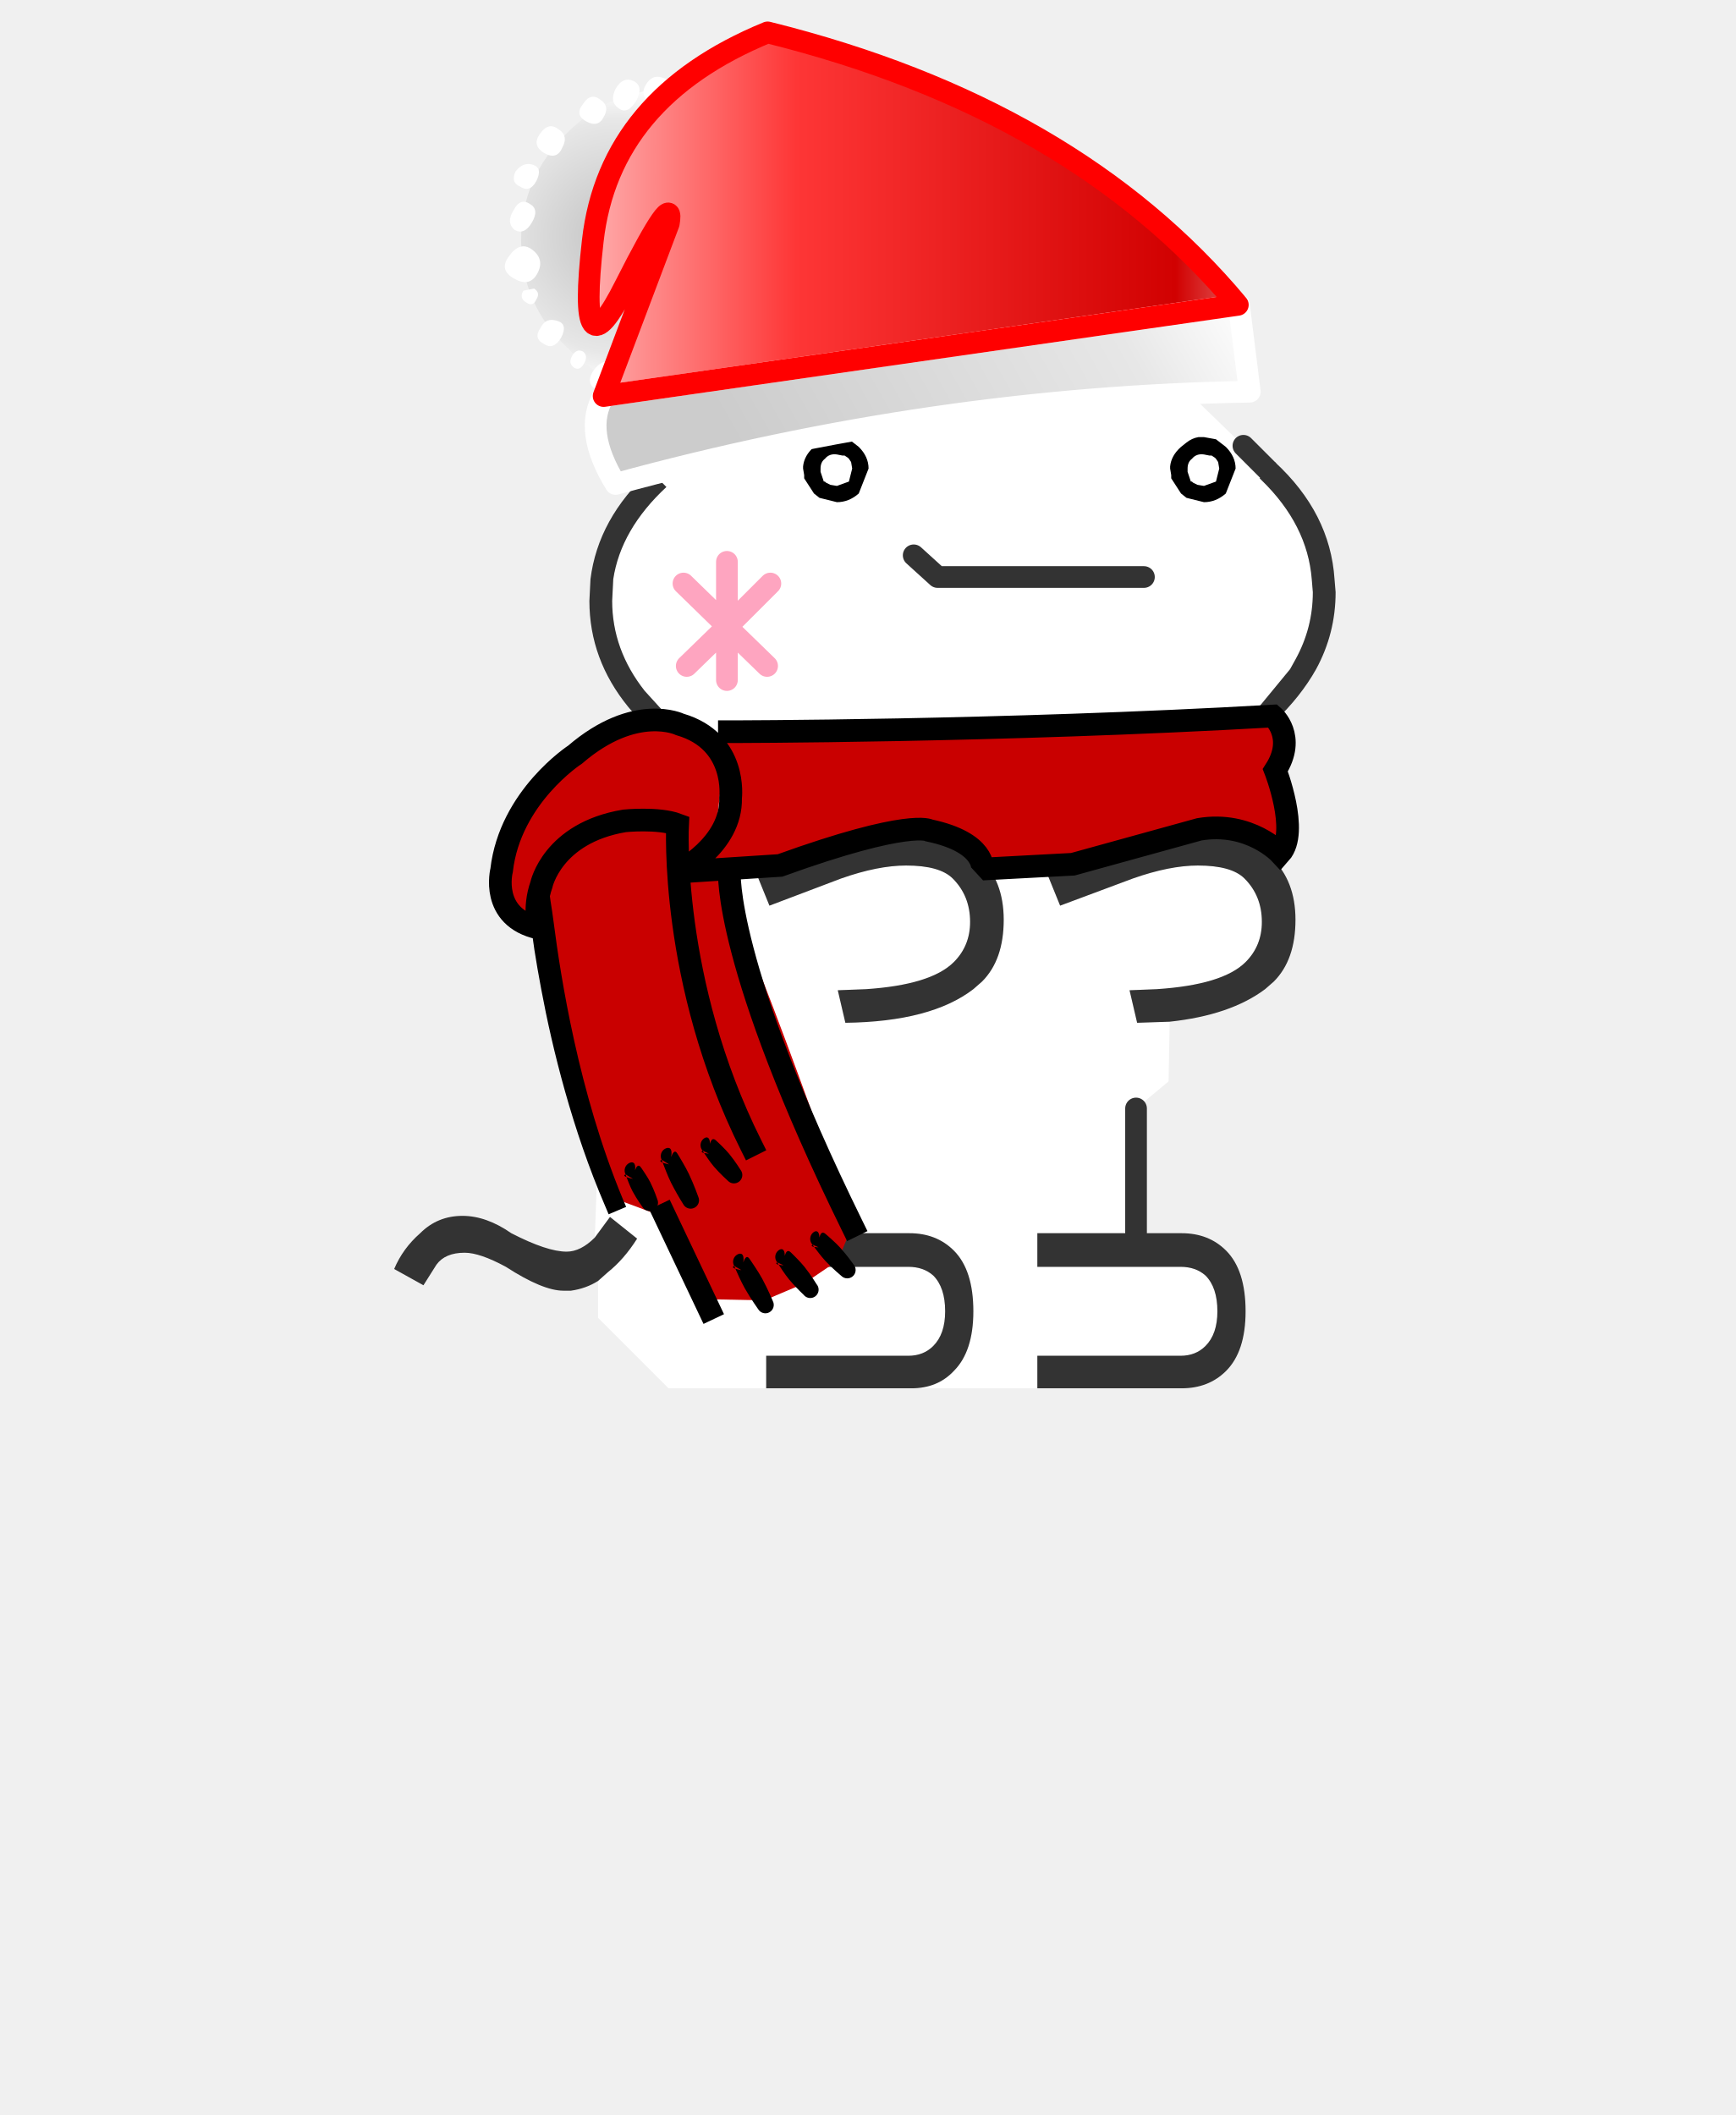
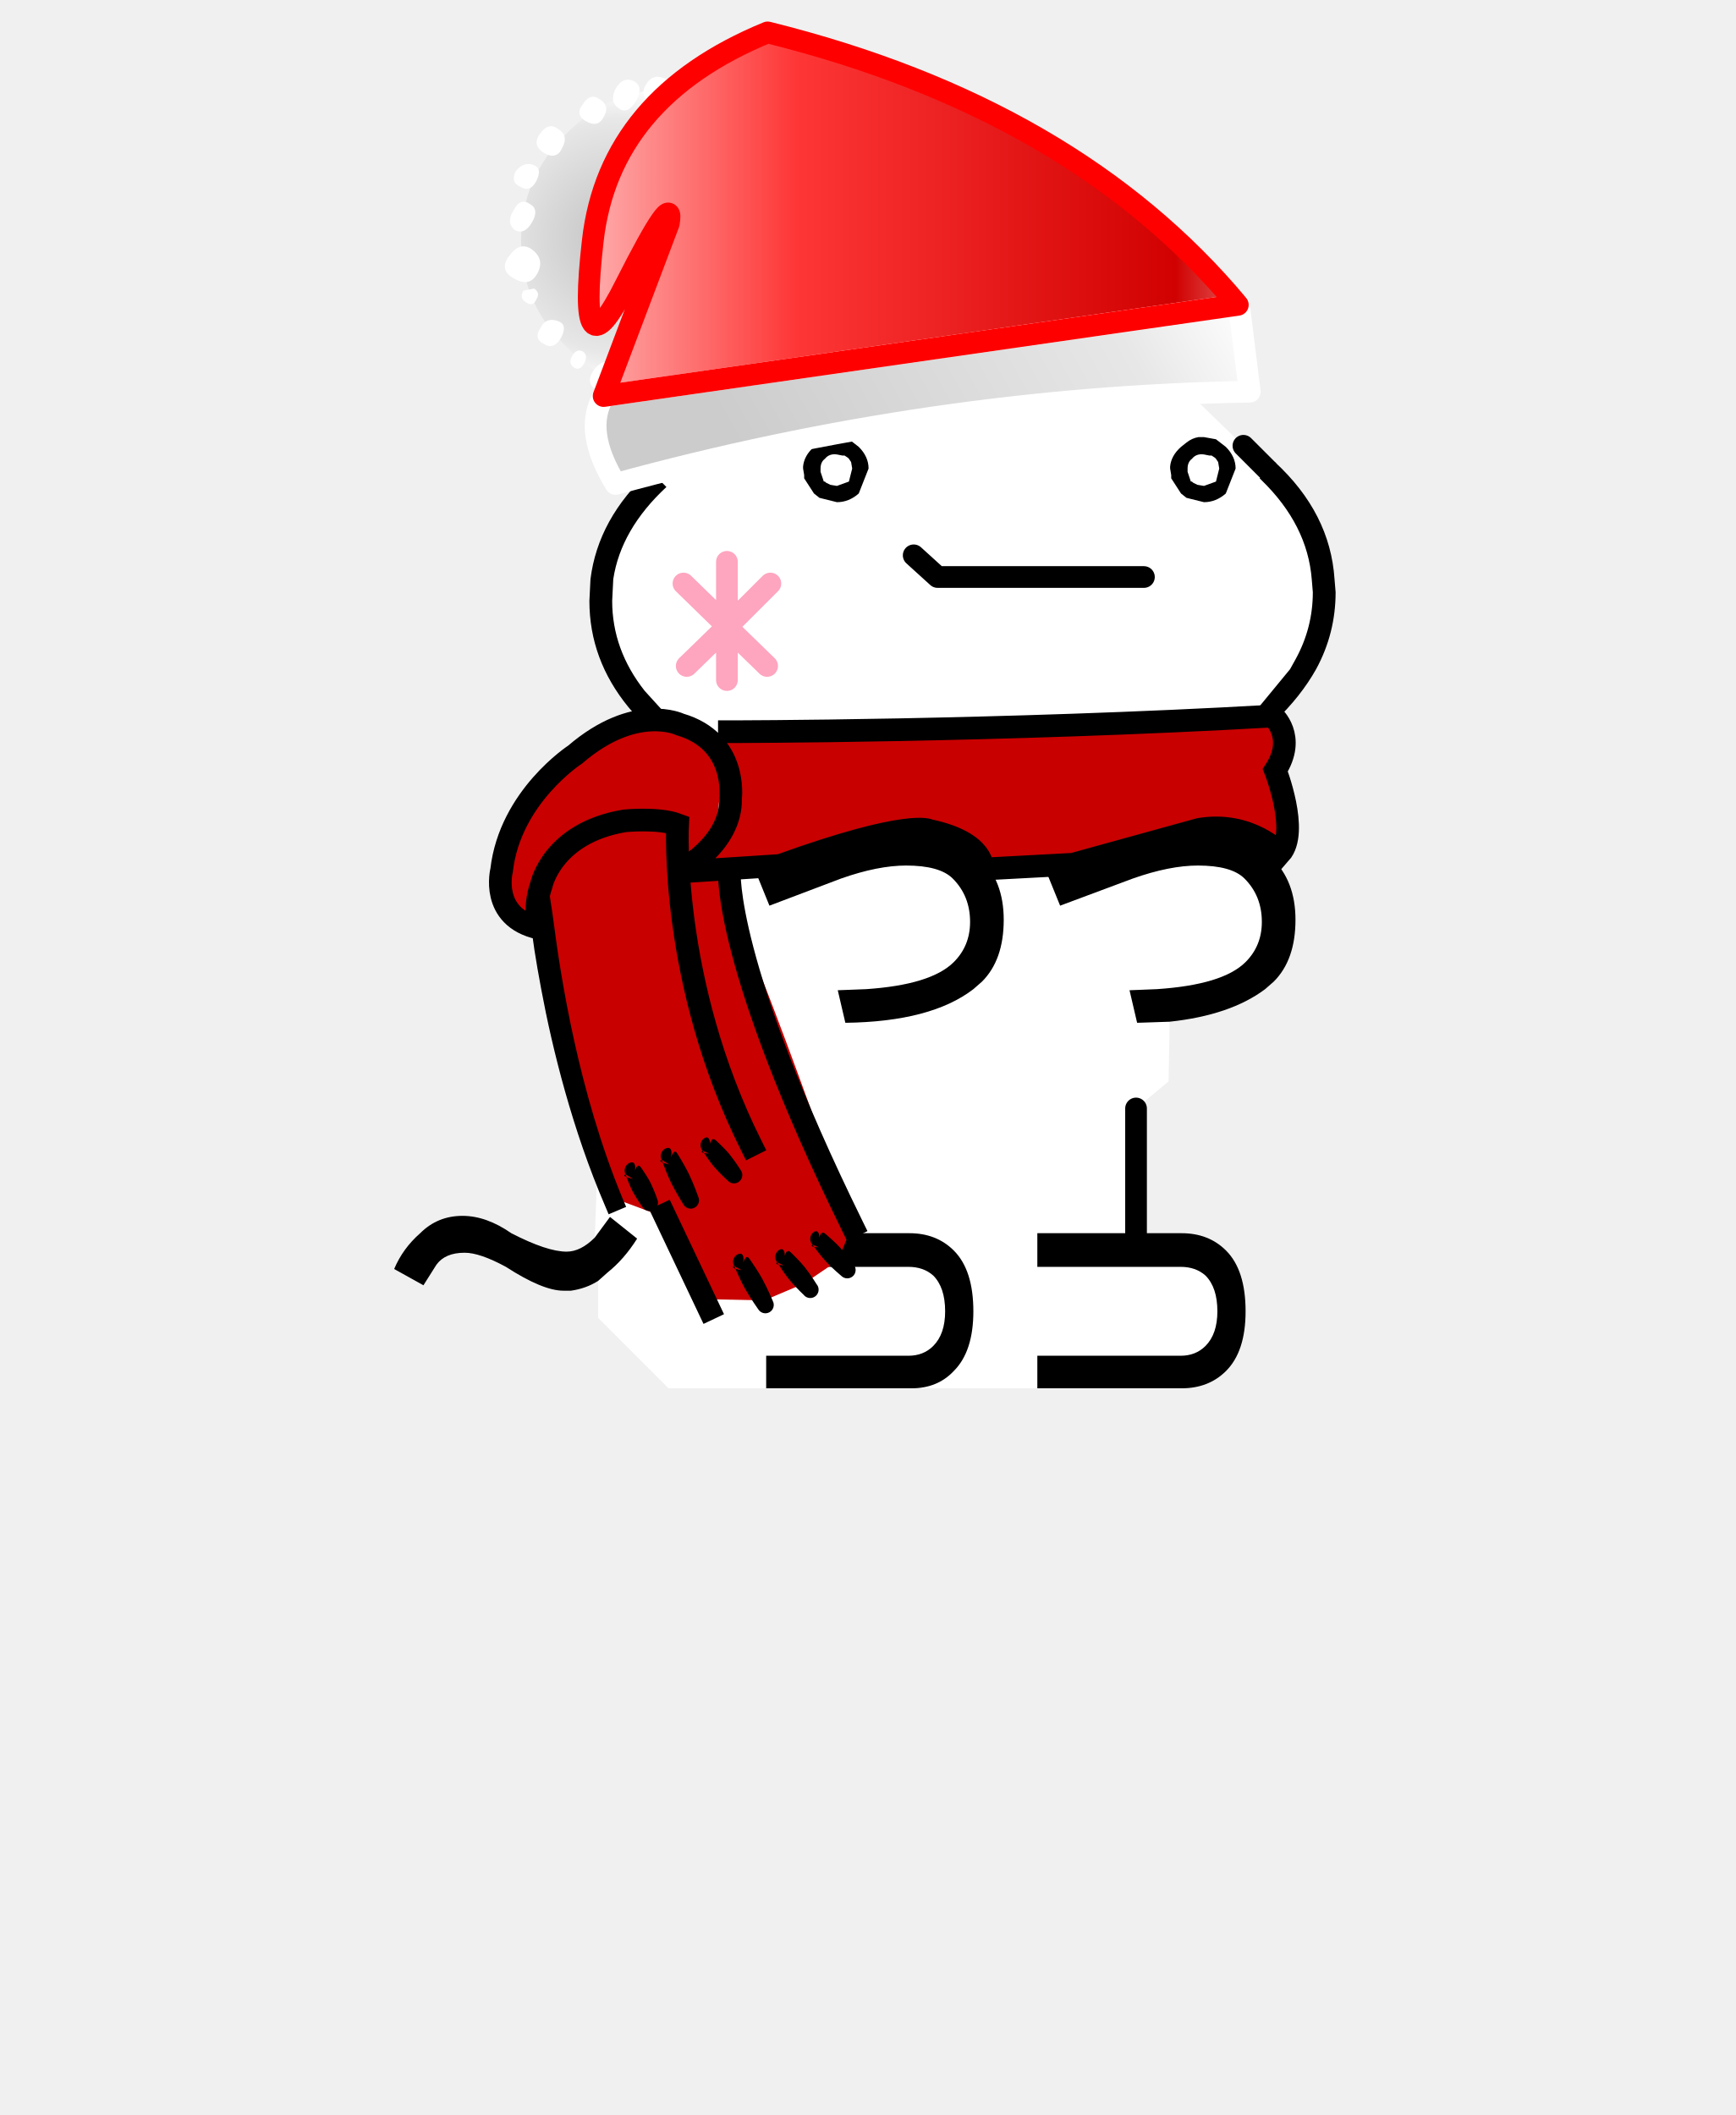
<svg xmlns="http://www.w3.org/2000/svg" xmlns:xlink="http://www.w3.org/1999/xlink" height="195" width="160" version="1.1" id="svg23">
  <defs id="defs21">
    <g id="j">
      <path d="m4.2-60 1.2.55 3.85-8.6 3.9 8.6L14.4-60l3.15 3.05 1.1 1.1-.35.4.1.1q2.1 2.05 2.3 4.55l.05.6q0 1.65-.8 3.1l-.25.45-1.4 1.7.1.1-.3.3-3.25.9v4.7l-1.25.2-2 .5-3.15.9.65 1.6L12.45-37q1.7-.6 3-.6 1.55 0 2.15.6.8.8.8 2 0 1.1-.75 1.85-1.05 1.05-4.1 1.25l-1.25.05.35 1.5 1.5-.05-.05 2.75-1.5 1.25v5.75H8.05v1.55h6.6q.7 0 1.15.4.55.55.55 1.65 0 1.05-.55 1.6-.45.45-1.15.45h-6.6v1.5h-5.8q1.2 0 1.95-.8.9-.9.9-2.75 0-1.9-.9-2.8-.8-.8-2.05-.8h-6.6v1.55H2.1q.7 0 1.15.4.55.55.55 1.65 0 1.05-.55 1.6Q2.8-15 2.1-15h-6.55v1.5h-4.5l-3.25-3.25v-1.7l.45-.4q.75-.6 1.35-1.55l-1.25-1-.7.95.4-10.95 1.75-12.8.4.35.75-.7-1-1.1q-1.5-1.9-1.5-4.15l.05-1q.35-2.3 2.45-4.25l-.75-.75.5-3.95.65.3 3.85-8.6 3.85 8.6L.3-60h3.9m1.2 22.05-1.35-.8-1.9-.25-2 .25-2 .5-3.1.9.65 1.6L-1-37q1.7-.6 3-.6 1.55 0 2.15.6.8.8.8 2 0 1.1-.75 1.85Q3.15-32.1.15-31.9l-1.3.05.35 1.5q3.95-.05 5.9-1.55l.4-.35q1-1 1-2.85 0-1.8-1.1-2.85" fill="#fff" fill-rule="evenodd" transform="translate(21.6 71)" id="path1" />
-       <path d="m14.4-60-1.25.55-3.9-8.6-3.85 8.6L4.2-60l5.05-11 5.15 11M.3-60l-1.25.55-3.85-8.6-3.85 8.6-.65-.3-.55-.25 5.05-11L.3-60m-10.1 4.2.75.75q-2.1 1.95-2.45 4.25l-.05 1q0 2.25 1.5 4.15l1 1.1-.75.7-.4-.35-.6-.7q-1.8-2.2-1.8-4.9l.05-1q.35-2.8 2.75-5m-2.55 35.35.7-.95 1.25 1q-.6.95-1.35 1.55l-.45.4q-.55.35-1.25.45h-.35q-.95 0-2.65-1.1-1.2-.65-1.9-.65-.9 0-1.3.55l-.6.95-1.35-.75q.4-.95 1.2-1.65.8-.8 1.95-.8 1.1 0 2.25.8 1.65.85 2.55.85.65 0 1.3-.65m7.9 6.95V-15H2.1q.7 0 1.15-.45.55-.55.55-1.6 0-1.1-.55-1.65-.45-.4-1.15-.4h-6.55v-1.55h6.6q1.25 0 2.05.8.9.9.9 2.8 0 1.85-.9 2.75-.75.8-1.95.8h-6.7m12.5 0V-15h6.6q.7 0 1.15-.45.55-.55.55-1.6 0-1.1-.55-1.65-.45-.4-1.15-.4h-6.6v-1.55h6.65q1.25 0 2.05.8.9.9.9 2.8 0 1.85-.9 2.75-.8.8-2.05.8H8.05m6.1-16.9-1.5.05-.35-1.5 1.25-.05q3.05-.2 4.1-1.25.75-.75.75-1.85 0-1.2-.8-2-.6-.6-2.15-.6-1.3 0-3 .6L9.1-35.75l-.65-1.6 3.15-.9 2-.5 1.25-.2.75-.05 1.85.25q.85.25 1.4.8 1.1 1.05 1.1 2.85 0 1.85-1 2.85l-.4.35q-1.6 1.2-4.4 1.5m4.25-14.45-.1-.1 1.4-1.7.25-.45q.8-1.45.8-3.1l-.05-.6q-.2-2.5-2.3-4.55l-.1-.1.35-.4h.05l.3-.35q2.55 2.35 2.75 5.4l.05.6q0 1.9-.9 3.55-.7 1.25-1.9 2.4l-.6-.6m-13 6.9q1.1 1.05 1.1 2.85 0 1.85-1 2.85l-.4.35q-1.95 1.5-5.9 1.55l-.35-1.5 1.3-.05q3-.2 4.05-1.25.75-.75.75-1.85 0-1.2-.8-2-.6-.6-2.15-.6-1.3 0-3 .6l-3.3 1.25-.65-1.6 3.1-.9 2-.5 2-.25 1.9.25 1.35.8" fill="#333" fill-rule="evenodd" transform="translate(21.6 71)" id="path2" />
+       <path d="m14.4-60-1.25.55-3.9-8.6-3.85 8.6L4.2-60l5.05-11 5.15 11M.3-60l-1.25.55-3.85-8.6-3.85 8.6-.65-.3-.55-.25 5.05-11L.3-60m-10.1 4.2.75.75q-2.1 1.95-2.45 4.25l-.05 1q0 2.25 1.5 4.15l1 1.1-.75.7-.4-.35-.6-.7q-1.8-2.2-1.8-4.9l.05-1q.35-2.8 2.75-5m-2.55 35.35.7-.95 1.25 1q-.6.95-1.35 1.55l-.45.4q-.55.35-1.25.45h-.35q-.95 0-2.65-1.1-1.2-.65-1.9-.65-.9 0-1.3.55l-.6.95-1.35-.75q.4-.95 1.2-1.65.8-.8 1.95-.8 1.1 0 2.25.8 1.65.85 2.55.85.65 0 1.3-.65m7.9 6.95V-15H2.1q.7 0 1.15-.45.55-.55.55-1.6 0-1.1-.55-1.65-.45-.4-1.15-.4h-6.55v-1.55h6.6q1.25 0 2.05.8.9.9.9 2.8 0 1.85-.9 2.75-.75.8-1.95.8h-6.7m12.5 0V-15h6.6q.7 0 1.15-.45.55-.55.55-1.6 0-1.1-.55-1.65-.45-.4-1.15-.4h-6.6v-1.55h6.65q1.25 0 2.05.8.9.9.9 2.8 0 1.85-.9 2.75-.8.8-2.05.8H8.05m6.1-16.9-1.5.05-.35-1.5 1.25-.05q3.05-.2 4.1-1.25.75-.75.75-1.85 0-1.2-.8-2-.6-.6-2.15-.6-1.3 0-3 .6L9.1-35.75l-.65-1.6 3.15-.9 2-.5 1.25-.2.75-.05 1.85.25q.85.25 1.4.8 1.1 1.05 1.1 2.85 0 1.85-1 2.85l-.4.35q-1.6 1.2-4.4 1.5m4.25-14.45-.1-.1 1.4-1.7.25-.45q.8-1.45.8-3.1l-.05-.6q-.2-2.5-2.3-4.55l-.1-.1.35-.4h.05l.3-.35q2.55 2.35 2.75 5.4l.05.6q0 1.9-.9 3.55-.7 1.25-1.9 2.4l-.6-.6m-13 6.9q1.1 1.05 1.1 2.85 0 1.85-1 2.85l-.4.35q-1.95 1.5-5.9 1.55l-.35-1.5 1.3-.05q3-.2 4.05-1.25.75-.75.75-1.85 0-1.2-.8-2-.6-.6-2.15-.6-1.3 0-3 .6l-3.3 1.25-.65-1.6 3.1-.9 2-.5 2-.25 1.9.25 1.35.8" fill="#000" fill-rule="evenodd" transform="translate(21.6 71)" id="path2" />
      <path d="m18.65-55.85-1.1-1.1 1.15 1.1h-.05" fill="red" fill-rule="evenodd" transform="translate(21.6 71)" id="path3" />
-       <path d="M4.2-60H.3m12.3 39.35v-5.75m6.05-29.45-1.1-1.1" fill="none" stroke="#333" stroke-linecap="round" stroke-linejoin="round" transform="translate(21.6 71)" id="path4" />
+       <path d="M4.2-60H.3m12.3 39.35v-5.75m6.05-29.45-1.1-1.1" fill="none" stroke="#000" stroke-linecap="round" stroke-linejoin="round" transform="translate(21.6 71)" id="path4" />
    </g>
    <g id="k" transform="translate(11.45 4.1)">
      <use height="2" transform="translate(-.85 -4.1)" width="11.6" xlink:href="#a" id="use4" />
      <use height="6.45" transform="translate(-11.45 -3.8)" width="5" xlink:href="#b" id="use5" />
    </g>
    <g id="l" transform="translate(123.2 9.5)">
      <use height="14.9" transform="translate(-103.9 -6.95)" width="15.5" xlink:href="#c" id="use6" />
      <use height="21.8" transform="translate(-123.2 -9.5)" width="31.45" xlink:href="#d" id="use7" />
    </g>
    <g id="i" fill-rule="evenodd">
      <path d="M4.9-4.95Q7-2.9 7 0q0 2.9-2.1 4.9Q2.9 7 0 7q-2.9 0-4.95-2.1Q-7 2.9-7 0q0-2.9 2.05-4.95Q-2.9-7 0-7q2.9 0 4.9 2.05" fill="url(#e)" transform="translate(7.75 7.55)" id="path7" />
      <path d="M.45-7.5q.5-.2.8.3.3.5-.15.75L.5-6.5H.4q-.45.3-.75-.25-.3-.6.15-.75l.5.05.15-.05m1.35.15q.5-.25.85.35.3.6-.15.9-.4.3-.8-.35-.35-.65.1-.9m1.55.85q.45-.35.8.2.4.5-.15.8-.55.3-.8-.2-.3-.5.15-.8m3.9 3.3q.25.5-.2.7-.45.3-.75-.25-.3-.6.15-.75.45-.15.8.3M5.1-4.3q-.3-.55.2-.85.45-.35.85.25.35.5-.2.85-.6.35-.85-.25M6.5-.85q-.35-.6.1-.85.45-.3.75.3.35.55-.05.9-.45.25-.8-.35M6.25 1.5Q5.9.85 6.5.4q.55-.4 1.05.3.5.65-.25 1.05-.7.4-1.05-.25m.65.8q.2.35-.15.55-.3.2-.45-.15-.2-.3.1-.5l.5.1M5.3 3.7q.55-.2.8.3.35.5-.15.75-.45.3-.8-.3-.3-.6.15-.75M1.55 7.25q-.55.3-.85-.2-.2-.55.2-.85.5-.3.85.2t-.2.85m1.9-.35q-.65.4-.95-.2-.35-.6.2-1 .5-.35.95.25.45.65-.2.95m.65-1.25q-.2-.35.05-.55.3-.15.5.2t-.1.55q-.25.15-.45-.2m-5.9-12.1q-.3.2-.5-.1l.15-.55.45.15q.25.3-.1.5m-1.65.75q-.5.3-.8-.2-.25-.45.15-.8.45-.25.8.2.4.5-.15.8m-.65.4q.35.6-.15.95-.45.35-.8-.35-.4-.65.1-.95.45-.25.85.35m-1.4 1.6q-.3.2-.5-.2-.15-.4.1-.45.35-.1.5.2.2.25-.1.45m-.65 1.15q.45.65-.25 1-.7.4-1-.25-.3-.65.25-1t1 .25M-6.5-.9q.45.6-.2.95-.6.35-.95-.2-.3-.6.2-1 .55-.35.95.25m-.8 2.6q-.35-.65.1-.95.5-.25.85.35.3.6-.15.95-.4.25-.8-.35m2.45 2.45q.35.55-.2.85-.55.3-.85-.2-.2-.55.2-.85.5-.3.85.2m-.7-.45q-.6.35-.95-.4-.4-.75.2-.95.6-.2.95.4.4.55-.2.95m1.05 1.35q.6-.45 1.1.25.5.7-.2 1.15-.75.4-1.1-.3-.4-.65.2-1.1M-.4 7.3q-.3.15-.45-.2-.2-.35.1-.4.25-.15.45.15.2.25-.1.45m-2 0q-.45.25-.75-.3-.35-.6.05-.85.45-.25.8.3.3.55-.1.85" fill="#fff" transform="translate(7.75 7.55)" id="path8" />
    </g>
    <g id="d">
      <path d="M-92.95 7.75q.95 1.6-.55 4.05-14.6-4-29.2-4.25l.5-4h.05-.05.05l29.2 4.2" fill="url(#f)" fill-rule="evenodd" transform="translate(123.2 9.5)" id="path9" />
      <path d="M-122.15 3.55Q-114.6-5.5-100.5-9q7.3 3 8.05 9.6.75 6.55-1.5 2.05-2.3-4.55-2-2.85l3 7.95-29.2-4.2" fill="url(#g)" fill-rule="evenodd" transform="translate(123.2 9.5)" id="path10" />
      <path d="M-92.95 7.75q.95 1.6-.55 4.05-14.6-4-29.2-4.25l.5-4h.05l29.2 4.2m-29.25-4.2h.05" fill="none" stroke="#fff" stroke-linecap="round" stroke-linejoin="round" transform="translate(123.2 9.5)" id="path11" />
      <path d="M-122.15 3.55Q-114.6-5.5-100.5-9q7.3 3 8.05 9.6.75 6.55-1.5 2.05-2.3-4.55-2-2.85l3 7.95z" fill="none" stroke="red" stroke-linecap="round" stroke-linejoin="round" transform="translate(123.2 9.5)" id="path12" />
    </g>
    <linearGradient gradientTransform="matrix(-.0157 -.0091 .0025 -.0044 -107.85 7.65)" gradientUnits="userSpaceOnUse" id="f" spreadMethod="pad" x1="-819.2" x2="819.2">
      <stop offset=".204" stop-color="#ccc" id="stop12" />
      <stop offset=".804" stop-color="#e7e7e7" id="stop13" />
      <stop offset="1" stop-color="#fff" id="stop14" />
    </linearGradient>
    <linearGradient gradientTransform="matrix(.0283 0 0 .0102 -104.45 -.65)" gradientUnits="userSpaceOnUse" id="g" spreadMethod="pad" x1="-819.2" x2="819.2">
      <stop offset=".004" stop-color="#fff" id="stop15" />
      <stop offset=".18" stop-color="#d10101" id="stop16" />
      <stop offset=".557" stop-color="#fe3636" id="stop17" />
      <stop offset=".906" stop-color="#fff" id="stop18" />
    </linearGradient>
-     <path d="M10.25-2.6H.75l-1.1-1" fill="none" stroke="#333" stroke-linecap="round" stroke-linejoin="round" transform="translate(.85 4.1)" id="a" />
+     <path d="M10.25-2.6H.75l-1.1-1" fill="none" stroke="#000" stroke-linecap="round" stroke-linejoin="round" transform="translate(.85 4.1)" id="a" />
    <path d="m2-1.7-2 2 1.85 1.8M0 .3V.25v2.5M0 .3l-1.85 1.8M-2-1.7 0 .25V-2.7" fill="none" stroke="#fea5c0" stroke-linecap="round" stroke-linejoin="round" transform="translate(2.5 3.2)" id="h" />
    <use height="6.45" width="5" xlink:href="#h" id="b" />
    <use height="14.9" width="15.5" xlink:href="#i" id="c" />
    <radialGradient cx="0" cy="0" gradientTransform="translate(2.6 -.2) scale(.0086)" gradientUnits="userSpaceOnUse" id="e" r="819.2" spreadMethod="pad">
      <stop offset=".204" stop-color="#ccc" id="stop19" />
      <stop offset=".757" stop-color="#e7e7e7" id="stop20" />
      <stop offset="1" stop-color="#fff" id="stop21" />
    </radialGradient>
  </defs>
  <use height="57.5" transform="matrix(2 0 0 2 36.341 13)" width="43.4" xlink:href="#j" id="use21" />
  <use height="6.75" transform="matrix(2.0024 0 0 2 62.015 50.2)" width="22.2" xlink:href="#k" id="use22" />
  <path d="M76.76 40.3h.4l1.11.2.905.7q.905.9.905 2l-.905 2.3q-.907.8-2.012.8l-1.61-.4-.505-.4-.905-1.4v-.3l-.1-.6V43q.1-1 1.005-1.8l.505-.4q.502-.4 1.105-.5h.1m.907 1.7-.502-.1q-.705-.1-1.108.4-.402.3-.402.9v.3l.3.9h.102l.1.1.403.2.605.1 1.105-.4.302-1.2-.1-.6-.2-.3-.1-.1-.302-.2h-.203m32.936-1.7h.4l1.108.2.907.7q.905.9.905 2l-.905 2.3q-.907.8-2.013.8l-1.61-.4-.504-.4-.905-1.4v-.3l-.1-.6V43q.1-1 1.005-1.8l.504-.4q.503-.4 1.106-.5h.1m.907 1.7-.503-.1q-.705-.1-1.107.4-.403.3-.403.9v.3l.3.9h.103l.1.1.403.2.604.1 1.108-.4.3-1.2-.1-.6-.2-.3-.1-.1-.303-.2h-.202" style="stroke-width:2.006" id="gikopoipoi_eyes_open" fill-rule="evenodd" />
  <g id="gikopoipoi_eyes_closed" style="display:none" fill="none" stroke="#000" stroke-linecap="round" stroke-linejoin="round">
    <path d="M107.76 43.4h6.3" stroke-width="3" id="path22" />
    <path d="M-.05 1.55H3.1" stroke-width="1.5" style="display:inline" transform="matrix(2 0 0 2 74.019 40.3)" id="path23" />
  </g>
  <use height="21.8" transform="matrix(-2.0024 0 0 2.0016 116.227 1.986)" width="34.8" xlink:href="#l" id="use23" />
  <path d="m 67.026,67.225 50.778,-1.222 0.666,2.555 -0.555,2.889 1,3.445 -1.222,4.444 -4.112,-2.666 -7,0.333 -7.444,2.667 -7.667,0.555 -5.889,-3.555 -7.666,1.111 -6.889,2.333 -7.445,0.556 1.875,-2.409 1.792,-5.814 -0.889,-2.555 -2.222,-2.445 -4.889,-1.222 -5.111,2.222 -4.556,4.778 -3.333,5.556 -0.222,2.889 1.555,2.444 1.778,1.667 7.445,24.777 4.777,1.778 3.334,7.445 5.555,0.111 3.667,-1.556 3.111,-2.111 1.333,-3.222 c 0,0 -11.921,-34.318 -12.995,-32.483" fill="#c90000" id="path4-6" style="display:inline" />
  <path d="m 67.248,67.461 c 0,0 24.889,0 50.111,-1.445 0,0 2.222,1.889 0.222,5 0,0 2.223,5.667 0.445,7.667 0,0 -2.778,-3 -7.445,-2.222 l -11.666,3.222 -8.334,0.444 c 0,0 0.334,-2.444 -4.888,-3.555 0,0 -1.778,-1.111 -13.778,3.222 l -9.362,0.606 c 0,0 4.917,-2.495 4.806,-6.828 0,0 0.667,-5.222 -4.666,-6.778 0,0 -4.112,-2 -9.667,2.778 0,0 -6,3.889 -6.778,10.666 0,0 -1.111,4.334 3.445,5.334 0,0 -0.556,-1.778 0.222,-4 0,0 1,-4.778 7.666,-5.889 0,0 3.112,-0.32 4.889,0.347 0,0 -0.777,14.444 6.778,29.555" fill="none" stroke="#000000" stroke-width="2.09" stroke-linecap="square" stroke-miterlimit="1.5" id="path5" style="display:inline" />
  <path d="m 50.681,82.515 c 0.043,-0.067 0.067,-0.129 -0.002,-0.136 v -1.016 h -0.875 c -0.143,-0.012 -0.785,0.086 -0.901,0.902 -0.021,0.146 -0.033,0.457 -0.032,0.918 10e-4,0.416 10e-4,0.966 0.056,1.634 0.127,1.56 0.482,3.758 0.969,6.367 1.038,5.569 2.884,12.994 5.878,19.963 l 0.341,0.808 1.614,-0.681 -0.341,-0.807 c -4.045,-9.769 -5.698,-20.425 -6.34,-25.417 a 48.495,48.495 0 0 0 -0.143,-1.034 c -0.104,-0.7 -0.196,-1.207 -0.224,-1.501 z m -0.002,-0.136 h -0.014 c -0.031,0 0.008,0.071 0.014,0.128 v 0.01 l 0.002,-0.002 -0.002,-0.008 z m 14.236,23.927 -0.096,-0.148 c -0.023,-0.034 -0.034,-0.077 -0.045,-0.069 -0.175,0.113 -0.042,0.179 0.141,0.217 0.088,0.136 0.211,0.323 0.361,0.534 0.161,0.226 0.341,0.485 0.548,0.724 0.597,0.69 1.278,1.295 1.278,1.295 a 0.772,0.772 0 0 0 1.181,-0.992 c 0,0 -0.478,-0.775 -1.055,-1.483 -0.2,-0.244 -0.424,-0.467 -0.619,-0.664 -0.263,-0.267 -0.487,-0.469 -0.593,-0.569 -0.303,-0.287 -0.467,-0.039 -0.555,0.305 -0.011,-0.695 -0.351,-0.669 -0.598,-0.461 a 0.77,0.77 0 0 0 -0.094,1.086 l 0.59,0.275 c 0,0 -0.25,-0.009 -0.444,-0.05 z m -3.816,0.886 -0.06,-0.162 c -0.018,-0.048 -0.02,-0.103 -0.036,-0.097 -0.23,0.085 -0.106,0.181 0.096,0.259 0.072,0.193 0.177,0.476 0.311,0.802 0.133,0.323 0.28,0.692 0.458,1.048 a 25.231,25.231 0 0 0 1.131,1.992 0.772,0.772 0 0 0 1.387,-0.675 c 0,0 -0.379,-1.082 -0.869,-2.119 -0.17,-0.36 -0.369,-0.704 -0.542,-1.008 -0.231,-0.409 -0.435,-0.73 -0.529,-0.886 -0.229,-0.379 -0.432,-0.049 -0.569,0.332 0.16,-0.859 -0.208,-0.939 -0.522,-0.786 a 0.77,0.77 0 0 0 -0.356,1.03 l 0.694,0.434 c 0,0 -0.353,-0.07 -0.594,-0.164 z m -3.332,1.337 -0.063,-0.175 c -0.014,-0.036 -0.015,-0.077 -0.027,-0.073 -0.225,0.082 -0.107,0.173 0.09,0.248 0.051,0.14 0.12,0.328 0.208,0.54 0.099,0.239 0.209,0.512 0.348,0.771 0.404,0.75 0.907,1.433 0.907,1.433 a 0.772,0.772 0 0 0 1.369,-0.71 c 0,0 -0.268,-0.805 -0.648,-1.567 -0.132,-0.263 -0.292,-0.51 -0.43,-0.728 -0.187,-0.296 -0.352,-0.523 -0.428,-0.635 -0.234,-0.34 -0.416,-0.086 -0.54,0.257 0.096,-0.752 -0.253,-0.809 -0.549,-0.656 a 0.77,0.77 0 0 0 -0.329,1.039 l 0.684,0.417 c 0,0 -0.354,-0.069 -0.592,-0.161 z" id="path6" style="display:inline" />
  <path d="m 67.248,80.363 c 0,0 -0.555,8.471 11.333,32.667" fill="none" stroke="#000000" stroke-width="2.09" stroke-linecap="square" stroke-miterlimit="1.5" id="path7-5" style="display:inline" />
  <path d="m 75.063,114.965 -0.101,-0.137 c -0.026,-0.036 -0.041,-0.081 -0.053,-0.072 -0.162,0.119 -0.025,0.179 0.154,0.209 0.104,0.143 0.253,0.345 0.434,0.573 0.188,0.235 0.398,0.505 0.633,0.753 0.68,0.717 1.44,1.346 1.44,1.346 a 0.772,0.772 0 0 0 1.134,-1.046 c 0,0 -0.566,-0.808 -1.227,-1.543 -0.228,-0.255 -0.481,-0.486 -0.7,-0.691 -0.296,-0.277 -0.547,-0.487 -0.665,-0.59 -0.32,-0.28 -0.481,-0.021 -0.561,0.33 -0.026,-0.699 -0.366,-0.658 -0.604,-0.439 a 0.772,0.772 0 0 0 -0.043,1.09 l 0.566,0.248 c 0,0 -0.225,0 -0.407,-0.031 z" id="path8-2" style="display:inline" />
  <path d="m 61.248,112.003 4.111,8.667" fill="none" stroke="#000000" stroke-width="2.09" stroke-linecap="square" stroke-miterlimit="1.5" id="path9-1" style="display:inline" />
  <path d="m 67.8,116.974 -0.069,-0.158 c -0.021,-0.047 -0.026,-0.102 -0.041,-0.095 -0.218,0.095 -0.09,0.185 0.11,0.253 0.082,0.19 0.202,0.467 0.354,0.785 0.15,0.316 0.318,0.677 0.515,1.022 0.569,0.998 1.238,1.93 1.238,1.93 a 0.772,0.772 0 0 0 1.349,-0.749 c 0,0 -0.438,-1.06 -0.984,-2.071 -0.19,-0.35 -0.407,-0.683 -0.596,-0.978 -0.254,-0.396 -0.475,-0.706 -0.577,-0.857 -0.249,-0.365 -0.442,-0.046 -0.568,0.333 0.122,-0.838 -0.244,-0.895 -0.546,-0.727 a 0.772,0.772 0 0 0 -0.3,1.049 l 0.674,0.396 c 0,0 -0.328,-0.052 -0.559,-0.133 z m 3.997,-0.365 -0.094,-0.148 c -0.024,-0.037 -0.035,-0.082 -0.048,-0.074 -0.177,0.114 -0.043,0.182 0.142,0.222 0.094,0.146 0.225,0.351 0.387,0.583 0.17,0.243 0.359,0.521 0.576,0.779 a 18.06,18.06 0 0 0 1.335,1.408 0.771,0.771 0 1 0 1.195,-0.974 c 0,0 -0.505,-0.83 -1.109,-1.592 -0.209,-0.264 -0.443,-0.506 -0.647,-0.721 -0.274,-0.29 -0.508,-0.51 -0.618,-0.619 -0.302,-0.299 -0.468,-0.037 -0.559,0.316 0.002,-0.72 -0.343,-0.701 -0.596,-0.495 a 0.771,0.771 0 0 0 -0.111,1.085 l 0.598,0.284 c 0,0 -0.254,-0.011 -0.451,-0.054 z" id="path10-4" style="display:inline" />
</svg>
